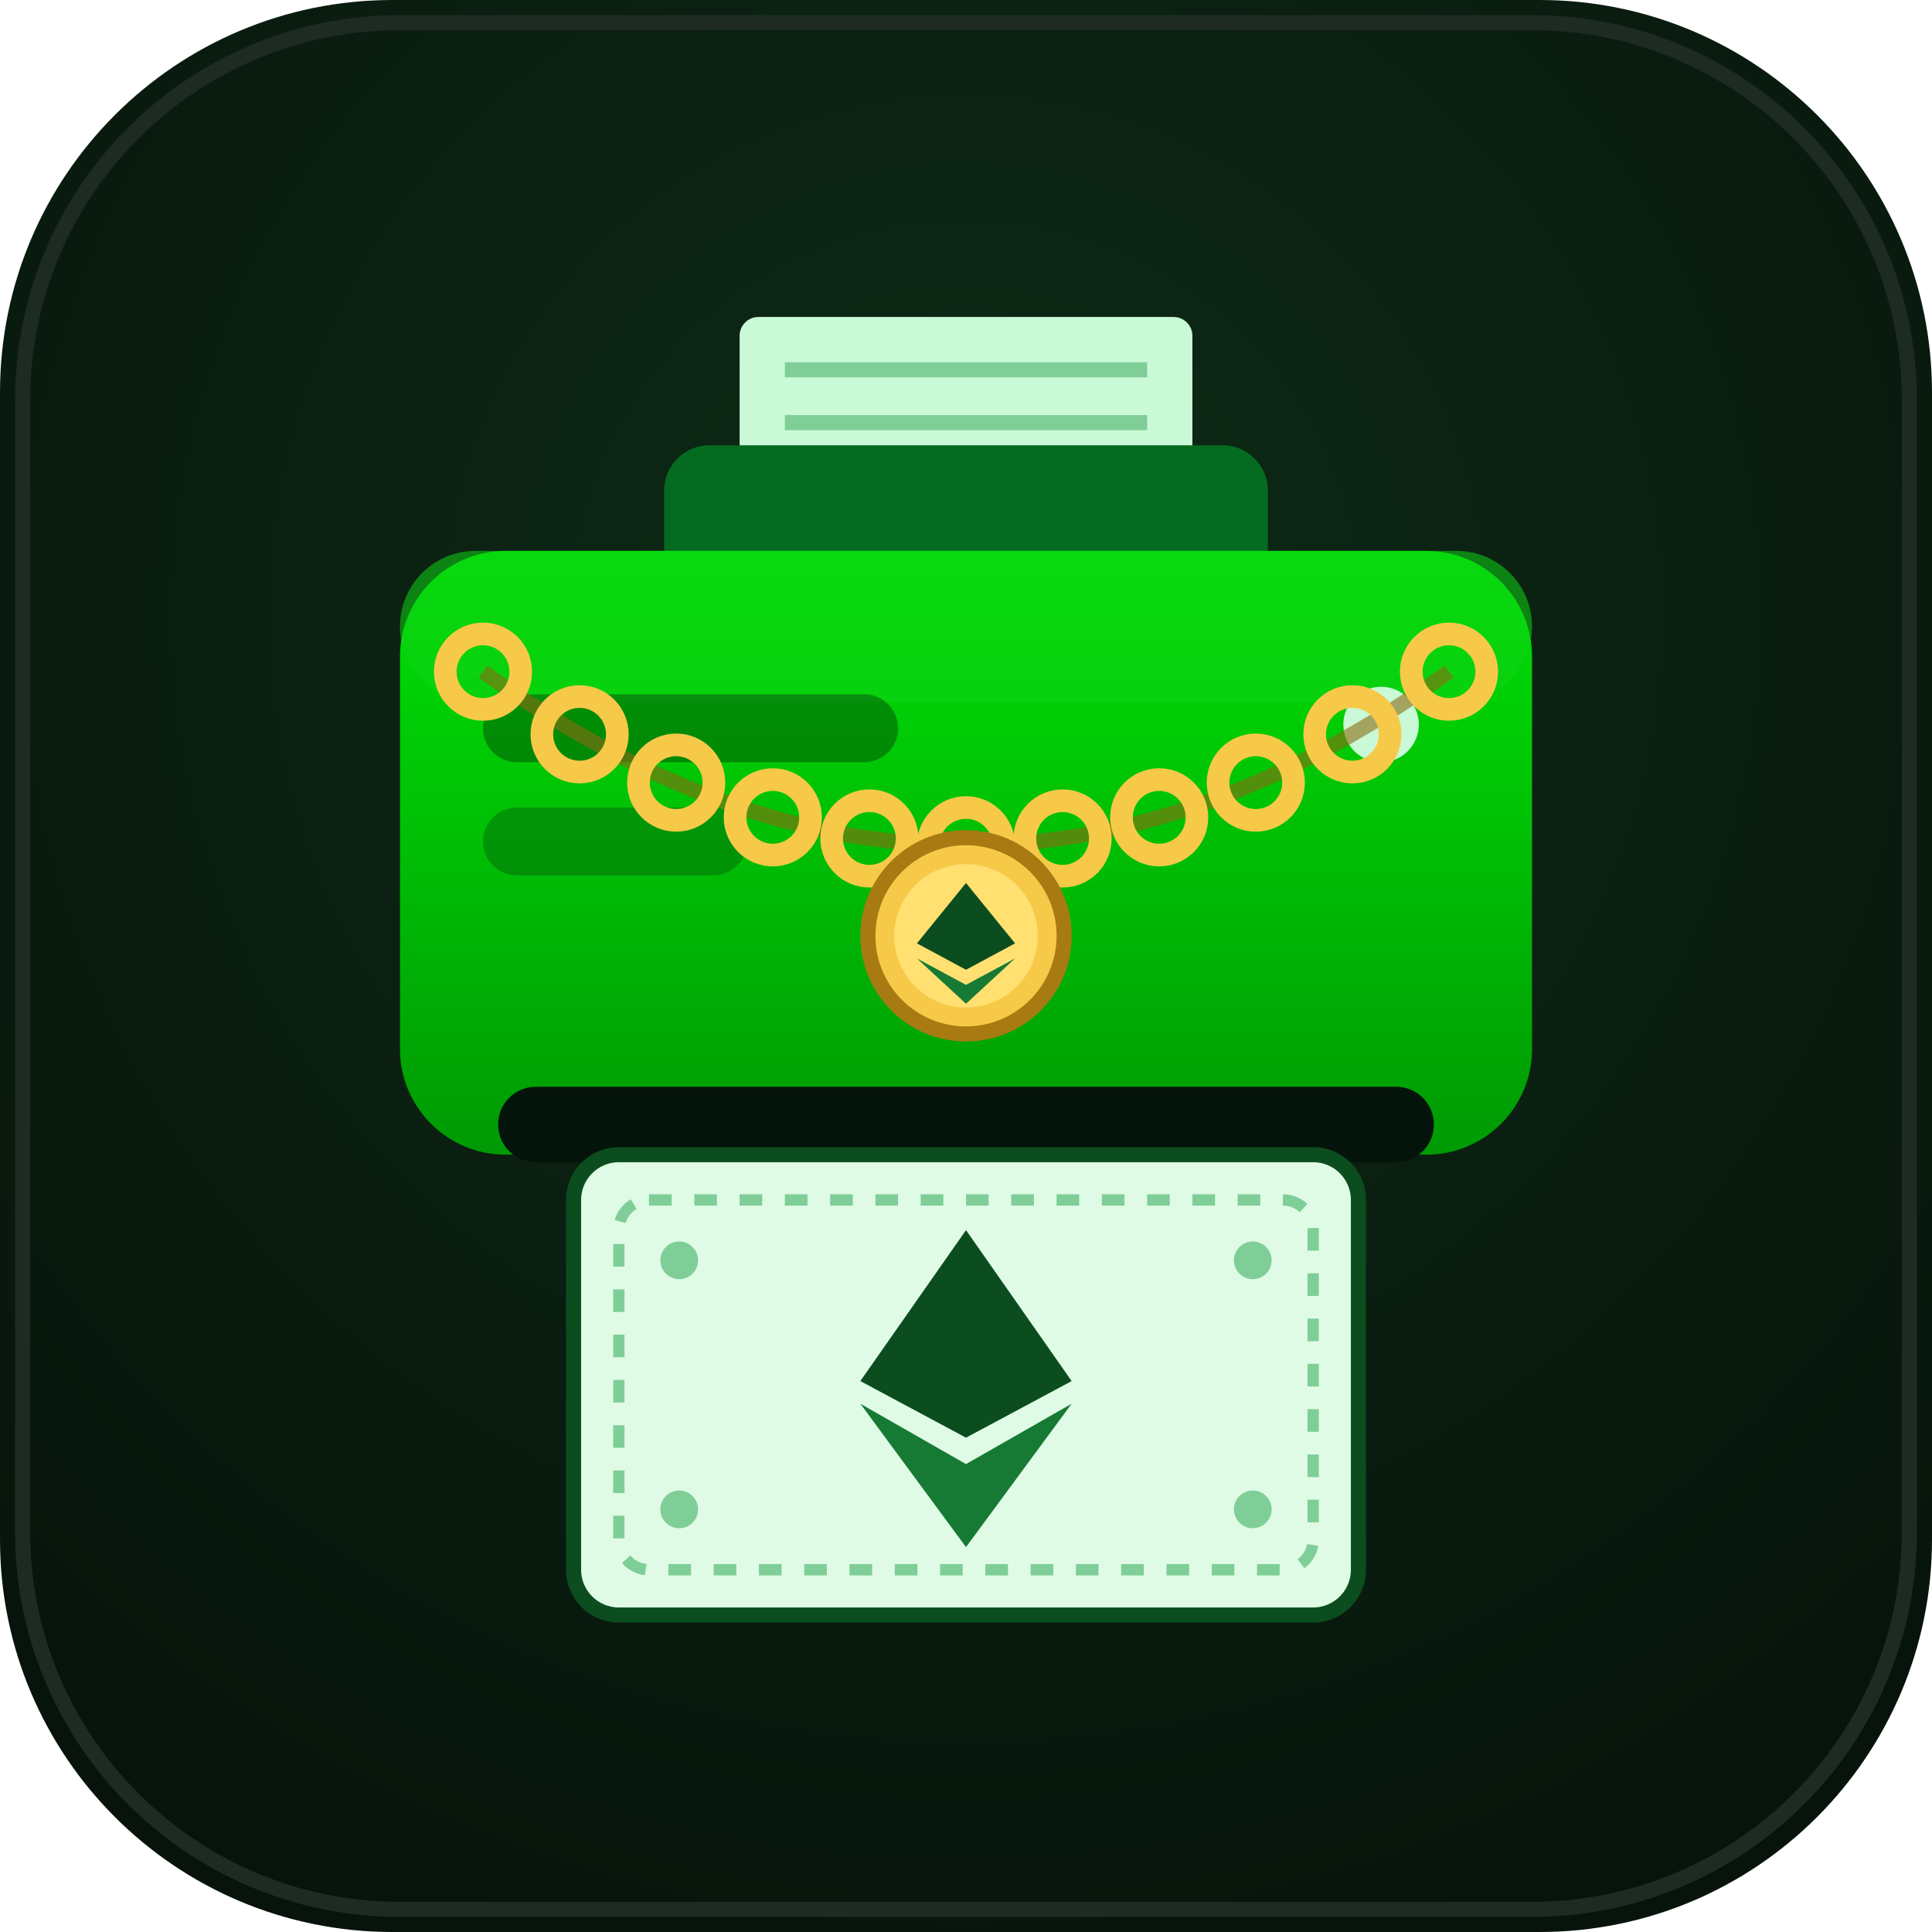
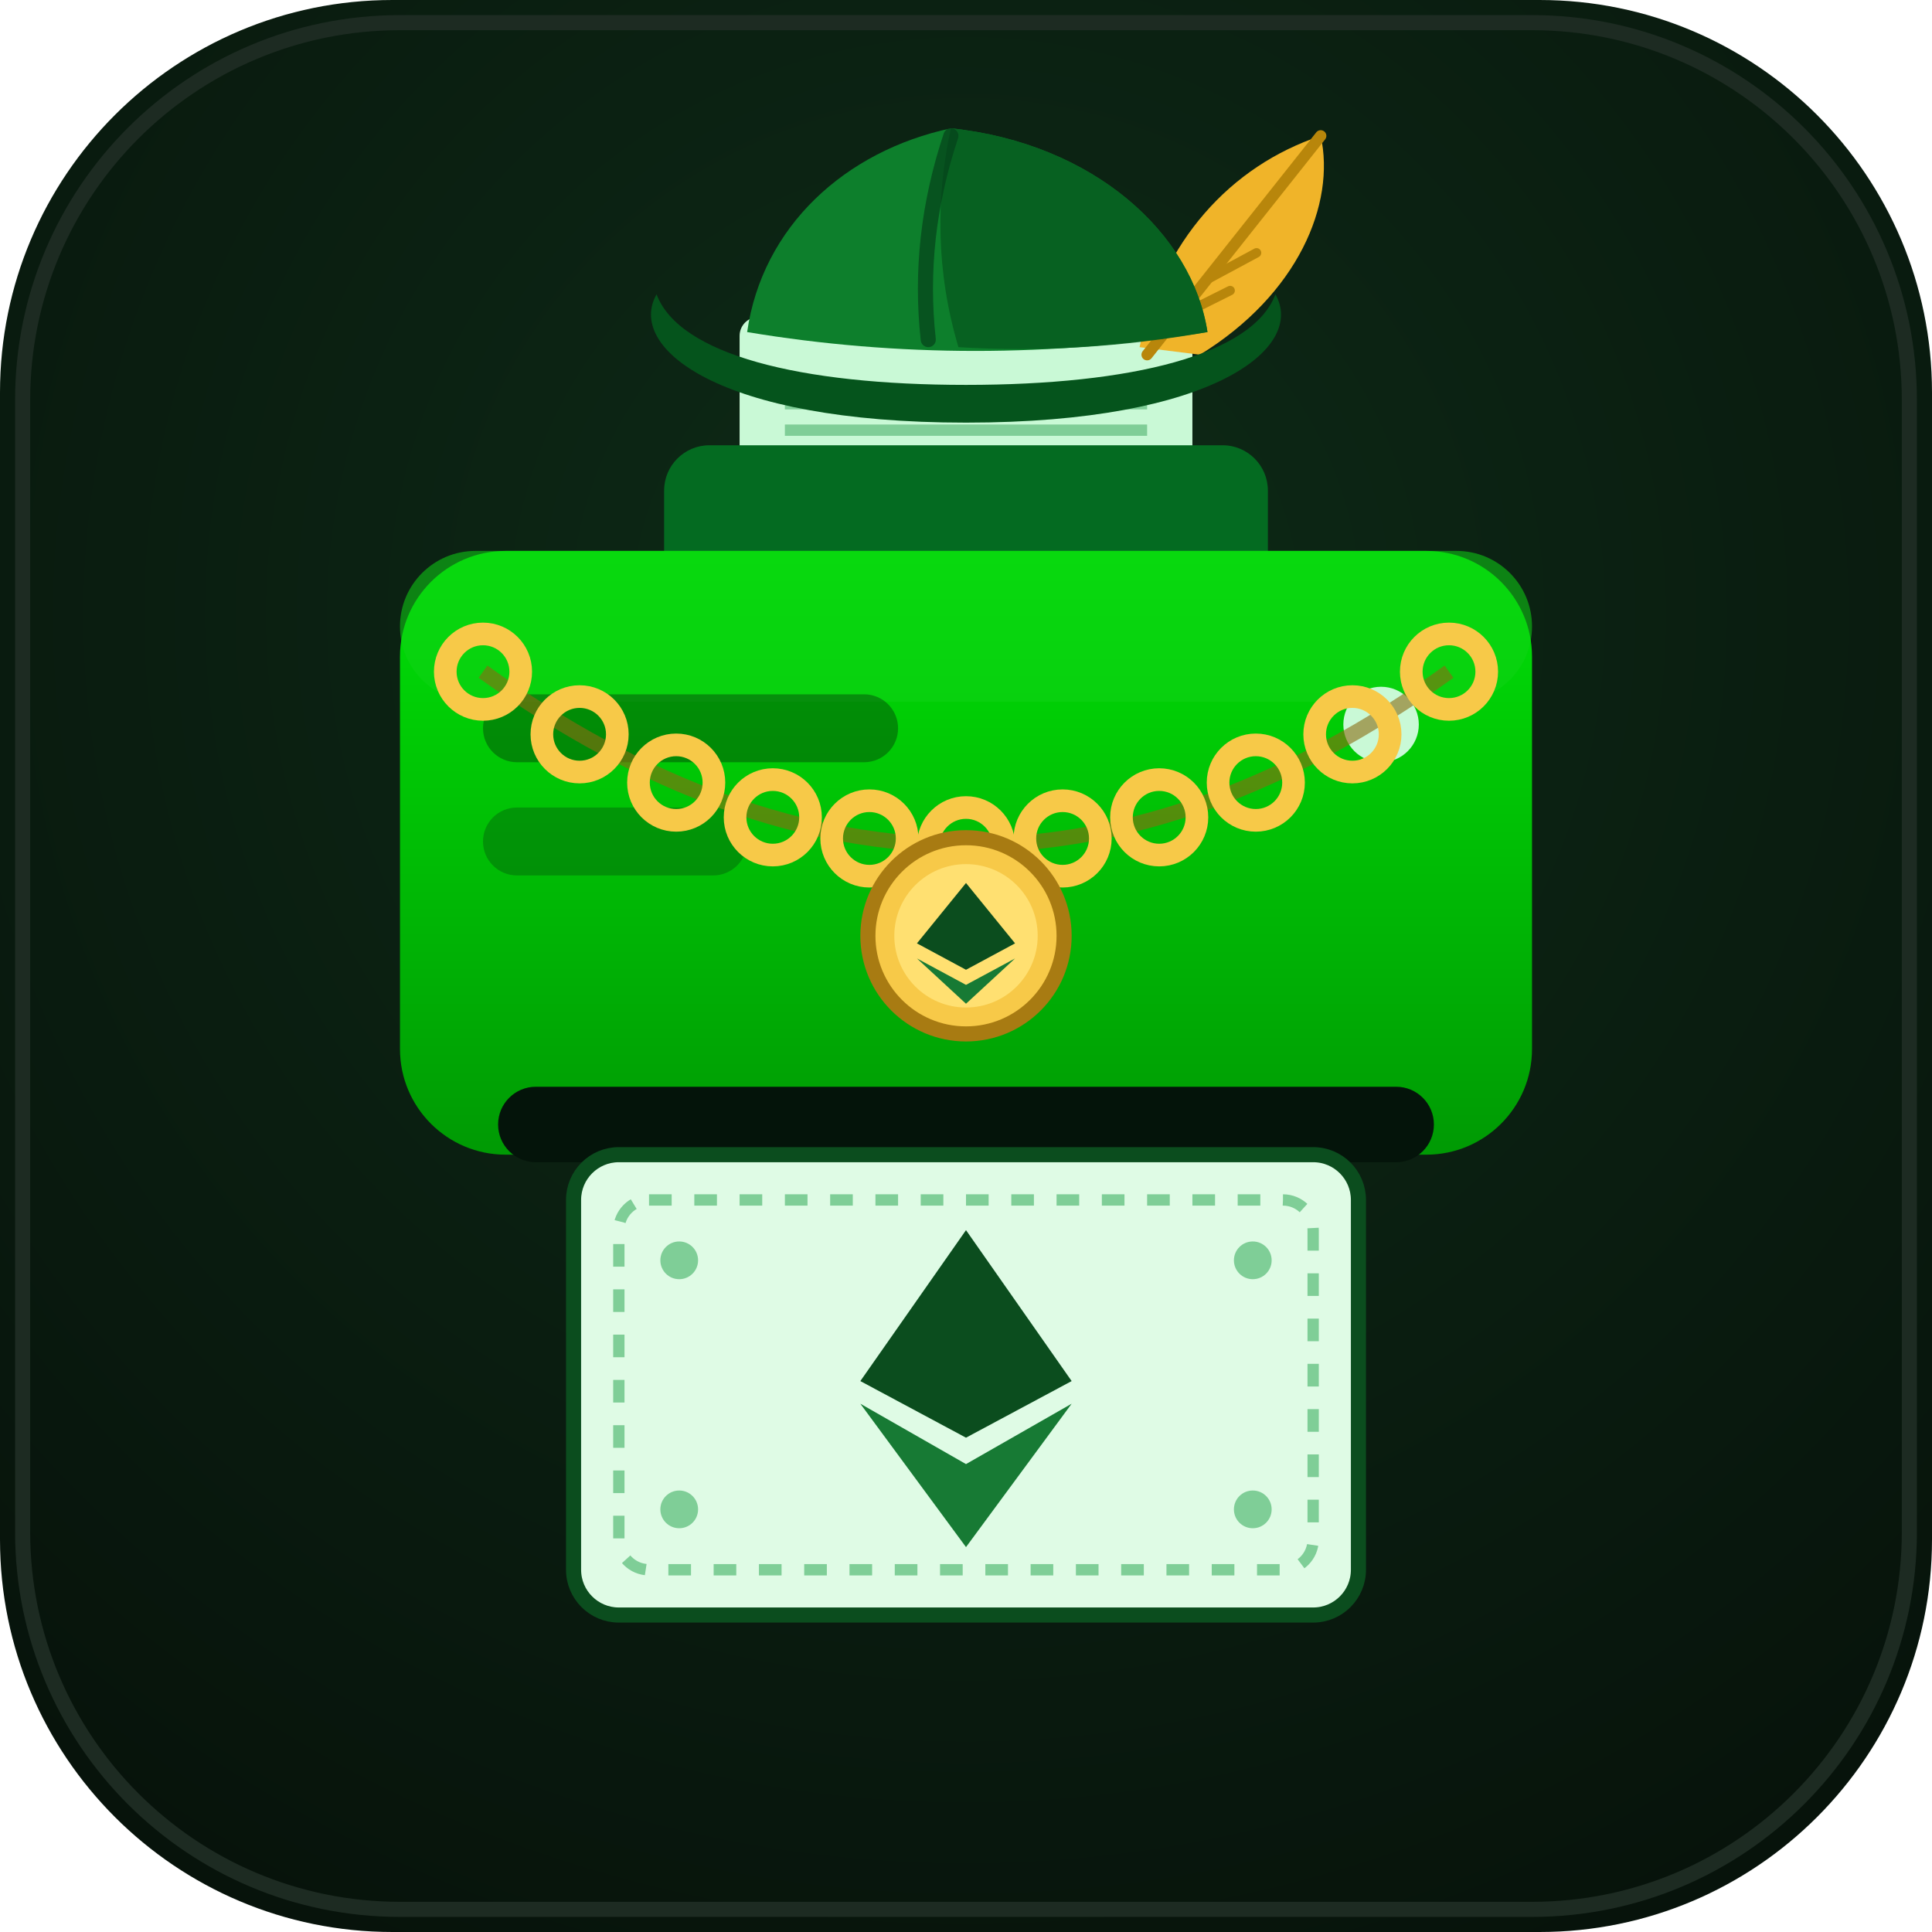
<svg xmlns="http://www.w3.org/2000/svg" viewBox="0 0 512 512">
  <defs>
    <linearGradient id="body" x1="0" y1="0" x2="0" y2="1">
      <stop offset="0" stop-color="#00e006" />
      <stop offset="1" stop-color="#009a04" />
    </linearGradient>
    <radialGradient id="glow" cx="0.5" cy="0.32" r="0.75">
      <stop offset="0" stop-color="#0e2b17" />
      <stop offset="1" stop-color="#07130b" />
    </radialGradient>
  </defs>
  <rect width="512" height="512" rx="104" fill="url(#glow)" />
  <rect x="6" y="6" width="500" height="500" rx="100" fill="none" stroke="#1d2b22" stroke-width="4" />
  <rect x="196" y="84" width="120" height="42" rx="5" fill="#c9f9d6" />
-   <line x1="208" y1="98" x2="304" y2="98" stroke="#7fce97" stroke-width="4" />
-   <line x1="208" y1="112" x2="304" y2="112" stroke="#7fce97" stroke-width="4" />
+   <line x1="208" y1="107" x2="304" y2="107" stroke="#7fce97" stroke-width="3" />
+   <line x1="208" y1="114" x2="304" y2="114" stroke="#7fce97" stroke-width="3" />
+   <g id="cap">
+     <path d="M302,92 C308,64 326,44 350,36 C354,54 344,78 318,94 Z" fill="#f0b429" />
+     <path d="M304,94 L350,36" fill="none" stroke="#b8860b" stroke-width="3" stroke-linecap="round" />
+     <path d="M320,74 L333,67 M312,84 L326,77" fill="none" stroke="#b8860b" stroke-width="2.5" stroke-linecap="round" />
+     <path d="M198,88 C202,60 224,40 252,34 C290,38 316,62 320,88 Q258,98 198,88 Z" fill="#0d7f2c" />
+     <path d="M252,34 C290,38 316,62 320,88 Q286,94 254,92 C248,72 248,52 252,34 Z" fill="#065c1e" opacity="0.85" />
+     <path d="M252,36 C246,54 244,72 246,90" fill="none" stroke="#04401a" stroke-width="4" stroke-linecap="round" opacity="0.7" />
+     <path d="M174,78 C180,94 212,102 256,102 C300,102 332,94 338,78 C346,92 322,112 256,112 C190,112 166,92 174,78 Z" fill="#05541c" />
+   </g>
  <rect x="176" y="118" width="160" height="42" rx="12" fill="#046b21" />
  <rect x="106" y="146" width="300" height="160" rx="28" fill="url(#body)" />
  <rect x="106" y="146" width="300" height="40" rx="20" fill="#0fd414" opacity="0.55" />
  <circle cx="366" cy="192" r="10" fill="#c9f9d6" />
  <rect x="128" y="184" width="110" height="18" rx="9" fill="#04140a" opacity="0.35" />
  <rect x="128" y="214" width="70" height="18" rx="9" fill="#04140a" opacity="0.25" />
  <path d="M128,178 Q256,270 384,178" fill="none" stroke="#8a6a10" stroke-width="4" opacity="0.6" />
  <g fill="none" stroke="#f7c948" stroke-width="6">
    <circle cx="128" cy="178" r="10" />
    <circle cx="153.6" cy="194.6" r="10" />
    <circle cx="179.2" cy="207.4" r="10" />
    <circle cx="204.8" cy="216.6" r="10" />
    <circle cx="230.4" cy="222.2" r="10" />
    <circle cx="256" cy="224" r="10" />
    <circle cx="281.6" cy="222.2" r="10" />
    <circle cx="307.2" cy="216.6" r="10" />
    <circle cx="332.8" cy="207.4" r="10" />
    <circle cx="358.4" cy="194.6" r="10" />
    <circle cx="384" cy="178" r="10" />
  </g>
  <circle cx="256" cy="248" r="26" fill="#f7c948" stroke="#a87b12" stroke-width="4" />
  <circle cx="256" cy="248" r="19" fill="#ffe071" />
  <polygon points="256,234 269,250 256,257 243,250" fill="#0b4d1e" />
  <polygon points="243,254 256,261 269,254 256,266" fill="#177a34" />
  <rect x="132" y="288" width="248" height="20" rx="10" fill="#04140a" />
  <rect x="152" y="306" width="208" height="122" rx="12" fill="#dffbe5" stroke="#0b4d1e" stroke-width="4" />
  <rect x="164" y="318" width="184" height="98" rx="8" fill="none" stroke="#7fce97" stroke-width="3" stroke-dasharray="6 6" />
  <polygon points="256,326 284,366 256,381 228,366" fill="#0b4d1e" />
  <polygon points="228,372 256,388 284,372 256,410" fill="#177a34" />
  <circle cx="180" cy="334" r="5" fill="#7fce97" />
  <circle cx="332" cy="334" r="5" fill="#7fce97" />
  <circle cx="180" cy="400" r="5" fill="#7fce97" />
  <circle cx="332" cy="400" r="5" fill="#7fce97" />
</svg>
